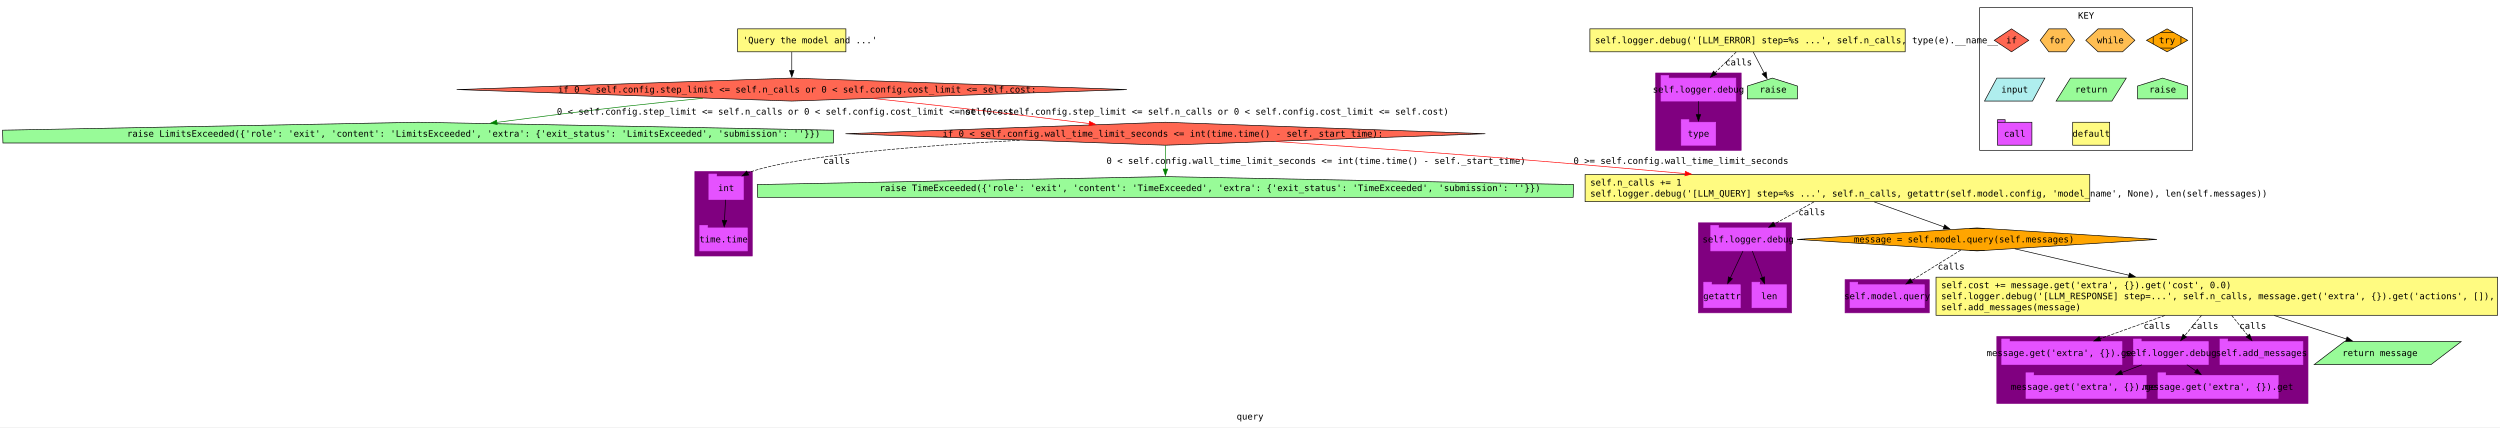
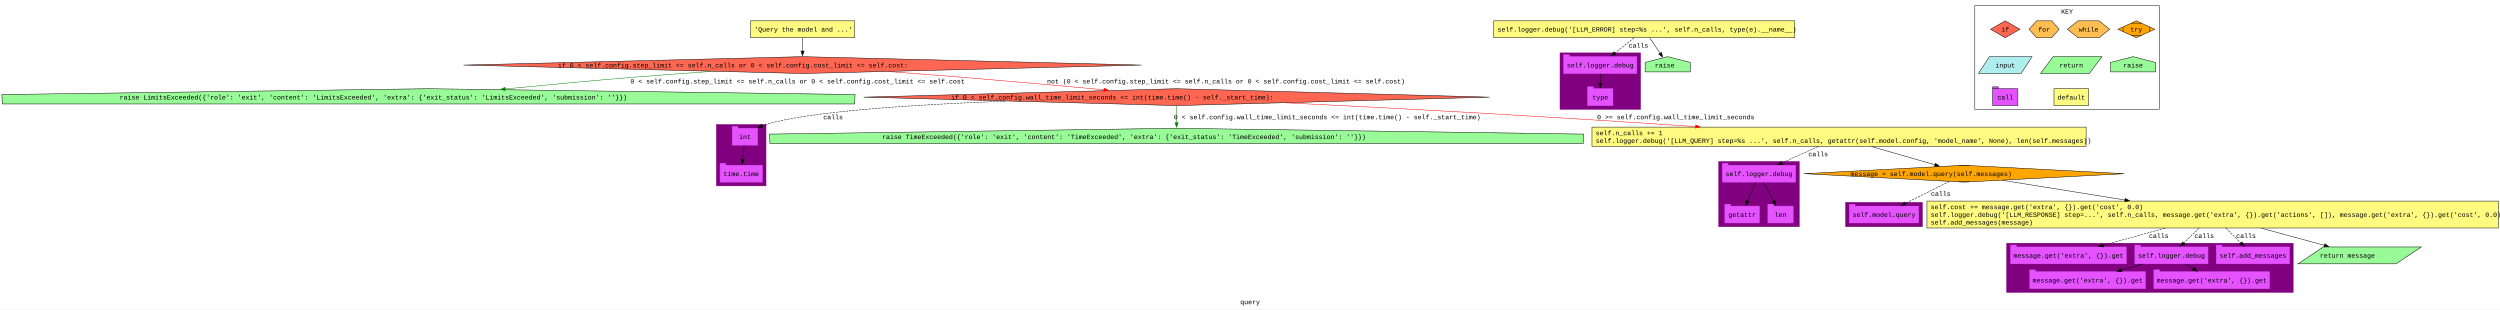
- <svg xmlns="http://www.w3.org/2000/svg" width="3921pt" height="670pt" viewBox="0.00 0.00 3921.00 670.00">
-   <g id="graph0" class="graph" transform="scale(1 1) rotate(0) translate(4 666)">
-     <polygon fill="white" stroke="none" points="-4,4 -4,-666 3917.2,-666 3917.2,4 -4,4" />
-     <text xml:space="preserve" text-anchor="middle" x="1956.6" y="-7.95" font-family="DejaVu Sans Mono" font-size="14.00">query</text>
+ <svg xmlns="http://www.w3.org/2000/svg" width="5340pt" height="661pt" viewBox="0.00 0.00 5340.00 661.00">
+   <g id="graph0" class="graph" transform="scale(1 1) rotate(0) translate(4 657)">
+     <polygon fill="white" stroke="none" points="-4,4 -4,-657 5336.45,-657 5336.45,4 -4,4" />
+     <text xml:space="preserve" text-anchor="middle" x="2666.22" y="-7.2" font-family="Courier New" font-size="14.00">query</text>
    <g id="clust1" class="cluster">
-       <polygon fill="purple" stroke="purple" points="1085.83,-264.5 1085.83,-397 1175.83,-397 1175.83,-264.5 1085.83,-264.5" />
+       <polygon fill="purple" stroke="purple" points="1526.2,-260 1526.2,-391 1632.2,-391 1632.2,-260 1526.2,-260" />
    </g>
    <g id="clust2" class="cluster">
-       <polygon fill="purple" stroke="purple" points="2659.83,-175.38 2659.83,-316.5 2805.83,-316.5 2805.83,-175.38 2659.83,-175.38" />
+       <polygon fill="purple" stroke="purple" points="3667.2,-172.75 3667.2,-312 3839.2,-312 3839.2,-172.75 3667.2,-172.75" />
    </g>
    <g id="clust3" class="cluster">
-       <polygon fill="purple" stroke="purple" points="2592.83,-430.25 2592.83,-551.5 2726.83,-551.5 2726.83,-430.25 2592.83,-430.25" />
+       <polygon fill="purple" stroke="purple" points="3328.2,-423.5 3328.2,-544 3500.2,-544 3500.2,-423.5 3328.2,-423.5" />
    </g>
    <g id="clust4" class="cluster">
-       <polygon fill="purple" stroke="purple" points="2889.83,-175.38 2889.83,-227.38 3021.83,-227.38 3021.83,-175.38 2889.83,-175.38" />
+       <polygon fill="purple" stroke="purple" points="3938.2,-172.75 3938.2,-224.75 4102.2,-224.75 4102.2,-172.75 3938.2,-172.75" />
    </g>
    <g id="clust5" class="cluster">
-       <polygon fill="purple" stroke="purple" points="3127.83,-33.25 3127.83,-138.25 3615.83,-138.25 3615.83,-33.25 3127.83,-33.25" />
+       <polygon fill="purple" stroke="purple" points="4282.2,-32.5 4282.2,-137.5 4894.2,-137.5 4894.2,-32.5 4282.2,-32.5" />
    </g>
    <g id="clust6" class="cluster">
-       <polygon fill="none" stroke="black" points="3100.83,-430.25 3100.83,-654 3434.83,-654 3434.83,-430.25 3100.83,-430.25" />
-       <text xml:space="preserve" text-anchor="middle" x="3267.83" y="-636.7" font-family="DejaVu Sans Mono" font-size="14.00">KEY</text>
+       <polygon fill="none" stroke="black" points="4214.2,-423.5 4214.2,-645 4608.2,-645 4608.2,-423.5 4214.2,-423.5" />
+       <text xml:space="preserve" text-anchor="middle" x="4411.2" y="-627.7" font-family="Courier New" font-size="14.00">KEY</text>
    </g>
    <g id="node1" class="node">
-       <polygon fill="#fffb81" stroke="black" points="1322.7,-620.75 1152.95,-620.75 1152.95,-584.75 1322.7,-584.75 1322.7,-620.75" />
-       <text xml:space="preserve" text-anchor="start" x="1160.95" y="-598.08" font-family="DejaVu Sans Mono" font-size="14.00">'Query the model and ...'</text>
+       <polygon fill="#fffb81" stroke="black" points="1821.32,-612.5 1599.07,-612.5 1599.07,-576.5 1821.32,-576.5 1821.32,-612.5" />
+       <text xml:space="preserve" text-anchor="start" x="1607.07" y="-589.45" font-family="Courier New" font-size="14.00">'Query the model and ...'</text>
    </g>
    <g id="node2" class="node">
-       <polygon fill="#ff6752" stroke="black" points="1237.83,-543.5 712.29,-525.5 1237.83,-507.5 1763.36,-525.5 1237.83,-543.5" />
-       <text xml:space="preserve" text-anchor="start" x="871.24" y="-520.83" font-family="DejaVu Sans Mono" font-size="14.00">if 0 &lt; self.config.step_limit &lt;= self.n_calls or 0 &lt; self.config.cost_limit &lt;= self.cost:</text>
+       <polygon fill="#ff6752" stroke="black" points="1710.2,-536 986.15,-518 1710.2,-500 2434.24,-518 1710.2,-536" />
+       <text xml:space="preserve" text-anchor="start" x="1187.69" y="-512.95" font-family="Courier New" font-size="14.00">if 0 &lt; self.config.step_limit &lt;= self.n_calls or 0 &lt; self.config.cost_limit &lt;= self.cost:</text>
    </g>
    <g id="edge22" class="edge">
-       <path fill="none" stroke="black" d="M1237.83,-584.3C1237.83,-575.65 1237.83,-565 1237.83,-555.19" />
-       <polygon fill="black" stroke="black" points="1241.33,-555.37 1237.83,-545.37 1234.33,-555.37 1241.33,-555.37" />
+       <path fill="none" stroke="black" d="M1710.2,-576.22C1710.2,-567.82 1710.2,-557.49 1710.2,-547.93" />
+       <polygon fill="black" stroke="black" points="1713.7,-547.96 1710.2,-537.96 1706.7,-547.96 1713.7,-547.96" />
    </g>
    <g id="node3" class="node">
-       <polygon fill="#98fb98" stroke="black" points="1303.65,-461.81 651.83,-474.25 0,-461.81 0.61,-441.69 1303.04,-441.69 1303.65,-461.81" />
-       <text xml:space="preserve" text-anchor="start" x="195.22" y="-451.57" font-family="DejaVu Sans Mono" font-size="14.00">raise LimitsExceeded({'role': 'exit', 'content': 'LimitsExceeded', 'extra': {'exit_status': 'LimitsExceeded', 'submission': ''}})</text>
+       <polygon fill="#98fb98" stroke="black" points="1822.4,-455.06 911.2,-467.5 0,-455.06 0.85,-434.94 1821.54,-434.94 1822.4,-455.06" />
+       <text xml:space="preserve" text-anchor="start" x="251.57" y="-444.45" font-family="Courier New" font-size="14.00">raise LimitsExceeded({'role': 'exit', 'content': 'LimitsExceeded', 'extra': {'exit_status': 'LimitsExceeded', 'submission': ''}})</text>
    </g>
    <g id="edge1" class="edge">
-       <path fill="none" stroke="green" d="M1098.22,-511.82C1059.67,-508.1 1017.86,-503.85 979.33,-499.5 911.75,-491.88 836.49,-482.25 775.17,-474.11" />
-       <polygon fill="green" stroke="green" points="775.76,-470.65 765.38,-472.8 774.83,-477.59 775.76,-470.65" />
-       <text xml:space="preserve" text-anchor="middle" x="1227.58" y="-486.2" font-family="DejaVu Sans Mono" font-size="14.00">0 &lt; self.config.step_limit &lt;= self.n_calls or 0 &lt; self.config.cost_limit &lt;= self.cost</text>
+       <path fill="none" stroke="green" d="M1514.68,-504.38C1460.94,-500.66 1402.68,-496.41 1348.95,-492 1258.2,-484.56 1157,-475.04 1074.78,-467" />
+       <polygon fill="green" stroke="green" points="1075.36,-463.54 1065.07,-466.05 1074.68,-470.51 1075.36,-463.54" />
+       <text xml:space="preserve" text-anchor="middle" x="1699.57" y="-478.7" font-family="Courier New" font-size="14.00">0 &lt; self.config.step_limit &lt;= self.n_calls or 0 &lt; self.config.cost_limit &lt;= self.cost</text>
    </g>
    <g id="node4" class="node">
-       <polygon fill="#ff6752" stroke="black" points="1823.83,-474.25 1322.1,-456.25 1823.83,-438.25 2325.55,-456.25 1823.83,-474.25" />
-       <text xml:space="preserve" text-anchor="start" x="1474.21" y="-451.57" font-family="DejaVu Sans Mono" font-size="14.00">if 0 &lt; self.config.wall_time_limit_seconds &lt;= int(time.time() - self._start_time):</text>
+       <polygon fill="#ff6752" stroke="black" points="2509.2,-467.5 1840.88,-449.5 2509.2,-431.5 3177.51,-449.5 2509.2,-467.5" />
+       <text xml:space="preserve" text-anchor="start" x="2027.53" y="-444.45" font-family="Courier New" font-size="14.00">if 0 &lt; self.config.wall_time_limit_seconds &lt;= int(time.time() - self._start_time):</text>
    </g>
    <g id="edge21" class="edge">
-       <path fill="none" stroke="red" d="M1366.02,-511.42C1401.59,-507.68 1440.22,-503.53 1475.83,-499.5 1552.01,-490.87 1637.5,-480.51 1704.67,-472.2" />
-       <polygon fill="red" stroke="red" points="1704.72,-475.72 1714.22,-471.02 1703.86,-468.77 1704.72,-475.72" />
-       <text xml:space="preserve" text-anchor="middle" x="1884.77" y="-486.2" font-family="DejaVu Sans Mono" font-size="14.00">not (0 &lt; self.config.step_limit &lt;= self.n_calls or 0 &lt; self.config.cost_limit &lt;= self.cost)</text>
+       <path fill="none" stroke="red" d="M1893.75,-504.07C1944.45,-500.34 1999.47,-496.16 2050.2,-492 2151.53,-483.69 2265.35,-473.41 2354.29,-465.16" />
+       <polygon fill="red" stroke="red" points="2354.43,-468.66 2364.06,-464.25 2353.78,-461.69 2354.43,-468.66" />
+       <text xml:space="preserve" text-anchor="middle" x="2614.75" y="-478.7" font-family="Courier New" font-size="14.00">not (0 &lt; self.config.step_limit &lt;= self.n_calls or 0 &lt; self.config.cost_limit &lt;= self.cost)</text>
    </g>
    <g id="node5" class="node">
-       <polygon fill="#e552ff" stroke="#e552ff" points="1161.83,-389 1119.83,-389 1119.83,-393 1107.83,-393 1107.83,-353 1161.83,-353 1161.83,-389" />
-       <polyline fill="none" stroke="#e552ff" points="1107.83,-389 1119.83,-389" />
-       <text xml:space="preserve" text-anchor="middle" x="1134.83" y="-366.32" font-family="DejaVu Sans Mono" font-size="14.00">int</text>
+       <polygon fill="#e552ff" stroke="#e552ff" points="1614.2,-383 1572.2,-383 1572.2,-387 1560.2,-387 1560.2,-347 1614.2,-347 1614.2,-383" />
+       <polyline fill="none" stroke="#e552ff" points="1560.2,-383 1572.2,-383" />
+       <text xml:space="preserve" text-anchor="middle" x="1587.2" y="-359.95" font-family="Courier New" font-size="14.00">int</text>
    </g>
    <g id="edge2" class="edge">
-       <path fill="none" stroke="black" stroke-dasharray="5,2" d="M1595.18,-445.97C1440.3,-437.54 1250.56,-422.44 1174.83,-397 1172.73,-396.3 1170.63,-395.46 1168.55,-394.53" />
-       <polygon fill="black" stroke="black" points="1170.28,-391.49 1159.79,-389.97 1167.04,-397.69 1170.28,-391.49" />
-       <text xml:space="preserve" text-anchor="middle" x="1308.16" y="-408.95" font-family="DejaVu Sans Mono" font-size="14.00">calls</text>
+       <path fill="none" stroke="black" stroke-dasharray="5,2" d="M2142.73,-440.88C1946.07,-433.54 1725.22,-419.16 1631.2,-391 1628.64,-390.23 1626.07,-389.3 1623.53,-388.24" />
+       <polygon fill="black" stroke="black" points="1625.22,-385.17 1614.69,-384.02 1622.2,-391.49 1625.22,-385.17" />
+       <text xml:space="preserve" text-anchor="middle" x="1775.5" y="-402.2" font-family="Courier New" font-size="14.00">calls</text>
    </g>
    <g id="node7" class="node">
-       <polygon fill="#98fb98" stroke="black" points="2463.94,-376.56 1823.83,-389 1183.71,-376.56 1184.3,-356.44 2463.35,-356.44 2463.94,-376.56" />
-       <text xml:space="preserve" text-anchor="start" x="1375.56" y="-366.32" font-family="DejaVu Sans Mono" font-size="14.00">raise TimeExceeded({'role': 'exit', 'content': 'TimeExceeded', 'extra': {'exit_status': 'TimeExceeded', 'submission': ''}})</text>
+       <polygon fill="#98fb98" stroke="black" points="3378.64,-370.56 2509.2,-383 1639.75,-370.56 1640.57,-350.44 3377.83,-350.44 3378.64,-370.56" />
+       <text xml:space="preserve" text-anchor="start" x="1880.16" y="-359.95" font-family="Courier New" font-size="14.00">raise TimeExceeded({'role': 'exit', 'content': 'TimeExceeded', 'extra': {'exit_status': 'TimeExceeded', 'submission': ''}})</text>
    </g>
    <g id="edge4" class="edge">
-       <path fill="none" stroke="green" d="M1823.83,-438C1823.83,-427.17 1823.83,-412.95 1823.83,-400.48" />
-       <polygon fill="green" stroke="green" points="1827.33,-400.74 1823.83,-390.74 1820.33,-400.74 1827.33,-400.74" />
-       <text xml:space="preserve" text-anchor="middle" x="2060.08" y="-408.95" font-family="DejaVu Sans Mono" font-size="14.00">0 &lt; self.config.wall_time_limit_seconds &lt;= int(time.time() - self._start_time)</text>
+       <path fill="none" stroke="green" d="M2509.2,-431C2509.2,-420.5 2509.2,-406.89 2509.2,-394.83" />
+       <polygon fill="green" stroke="green" points="2512.7,-394.98 2509.2,-384.98 2505.7,-394.98 2512.7,-394.98" />
+       <text xml:space="preserve" text-anchor="middle" x="2830.95" y="-402.2" font-family="Courier New" font-size="14.00">0 &lt; self.config.wall_time_limit_seconds &lt;= int(time.time() - self._start_time)</text>
    </g>
    <g id="node8" class="node">
-       <polygon fill="#fffb81" stroke="black" points="3273.58,-392.25 2482.08,-392.25 2482.08,-349.75 3273.58,-349.75 3273.58,-392.25" />
-       <text xml:space="preserve" text-anchor="start" x="2490.08" y="-374.95" font-family="DejaVu Sans Mono" font-size="14.00">self.n_calls += 1</text>
-       <text xml:space="preserve" text-anchor="start" x="2490.08" y="-357.7" font-family="DejaVu Sans Mono" font-size="14.00">self.logger.debug('[LLM_QUERY] step=%s ...', self.n_calls, getattr(self.model.config, 'model_name', None), len(self.messages))</text>
+       <polygon fill="#fffb81" stroke="black" points="4451.95,-385.5 3396.45,-385.5 3396.45,-344.5 4451.95,-344.5 4451.95,-385.5" />
+       <text xml:space="preserve" text-anchor="start" x="3404.45" y="-368.2" font-family="Courier New" font-size="14.00">self.n_calls += 1</text>
+       <text xml:space="preserve" text-anchor="start" x="3404.45" y="-351.7" font-family="Courier New" font-size="14.00">self.logger.debug('[LLM_QUERY] step=%s ...', self.n_calls, getattr(self.model.config, 'model_name', None), len(self.messages))</text>
    </g>
    <g id="edge20" class="edge">
-       <path fill="none" stroke="red" d="M1997.49,-443.98C2087.95,-437.92 2200.38,-430.1 2300.83,-422.25 2412.06,-413.56 2535.26,-402.96 2639.16,-393.74" />
-       <polygon fill="red" stroke="red" points="2639.28,-397.25 2648.94,-392.88 2638.66,-390.27 2639.28,-397.25" />
-       <text xml:space="preserve" text-anchor="middle" x="2632.42" y="-408.95" font-family="DejaVu Sans Mono" font-size="14.00">0 &gt;= self.config.wall_time_limit_seconds</text>
+       <path fill="none" stroke="red" d="M2743.57,-437.33C2866.71,-431.27 3020.14,-423.41 3157.2,-415.5 3308.95,-406.74 3477.52,-395.97 3617.89,-386.72" />
+       <polygon fill="red" stroke="red" points="3617.98,-390.23 3627.72,-386.07 3617.52,-383.24 3617.98,-390.23" />
+       <text xml:space="preserve" text-anchor="middle" x="3575.35" y="-402.2" font-family="Courier New" font-size="14.00">0 &gt;= self.config.wall_time_limit_seconds</text>
    </g>
    <g id="node6" class="node">
-       <polygon fill="#e552ff" stroke="#e552ff" points="1168.08,-308.5 1105.58,-308.5 1105.58,-312.5 1093.58,-312.5 1093.58,-272.5 1168.08,-272.5 1168.08,-308.5" />
-       <polyline fill="none" stroke="#e552ff" points="1093.58,-308.5 1105.58,-308.5" />
-       <text xml:space="preserve" text-anchor="middle" x="1130.83" y="-285.82" font-family="DejaVu Sans Mono" font-size="14.00">time.time</text>
+       <polygon fill="#e552ff" stroke="#e552ff" points="1624.32,-304 1546.07,-304 1546.07,-308 1534.07,-308 1534.07,-268 1624.32,-268 1624.32,-304" />
+       <polyline fill="none" stroke="#e552ff" points="1534.07,-304 1546.07,-304" />
+       <text xml:space="preserve" text-anchor="middle" x="1579.2" y="-280.95" font-family="Courier New" font-size="14.00">time.time</text>
    </g>
    <g id="edge3" class="edge">
-       <path fill="none" stroke="black" d="M1133.94,-352.58C1133.45,-343.02 1132.83,-330.94 1132.28,-320.05" />
-       <polygon fill="black" stroke="black" points="1135.79,-320.19 1131.79,-310.38 1128.8,-320.55 1135.79,-320.19" />
+       <path fill="none" stroke="black" d="M1585.38,-346.53C1584.43,-337.37 1583.24,-325.93 1582.16,-315.53" />
+       <polygon fill="black" stroke="black" points="1585.68,-315.49 1581.16,-305.91 1578.71,-316.22 1585.68,-315.49" />
    </g>
    <g id="node9" class="node">
-       <polygon fill="#e552ff" stroke="#e552ff" points="2796.45,-308.5 2691.2,-308.5 2691.2,-312.5 2679.2,-312.5 2679.2,-272.5 2796.45,-272.5 2796.45,-308.5" />
-       <polyline fill="none" stroke="#e552ff" points="2679.2,-308.5 2691.2,-308.5" />
-       <text xml:space="preserve" text-anchor="middle" x="2737.83" y="-285.82" font-family="DejaVu Sans Mono" font-size="14.00">self.logger.debug</text>
+       <polygon fill="#e552ff" stroke="#e552ff" points="3831.32,-304 3687.07,-304 3687.07,-308 3675.07,-308 3675.07,-268 3831.32,-268 3831.32,-304" />
+       <polyline fill="none" stroke="#e552ff" points="3675.07,-304 3687.07,-304" />
+       <text xml:space="preserve" text-anchor="middle" x="3753.2" y="-280.95" font-family="Courier New" font-size="14.00">self.logger.debug</text>
    </g>
    <g id="edge5" class="edge">
-       <path fill="none" stroke="black" stroke-dasharray="5,2" d="M2841.04,-349.38C2821.86,-338.62 2798.35,-325.44 2778.62,-314.37" />
-       <polygon fill="black" stroke="black" points="2780.44,-311.38 2770,-309.54 2777.01,-317.49 2780.44,-311.38" />
-       <text xml:space="preserve" text-anchor="middle" x="2837.61" y="-328.45" font-family="DejaVu Sans Mono" font-size="14.00">calls</text>
+       <path fill="none" stroke="black" stroke-dasharray="5,2" d="M3880.16,-344.17C3856.26,-333.41 3826.66,-320.08 3802.06,-309" />
+       <polygon fill="black" stroke="black" points="3803.78,-305.94 3793.23,-305.02 3800.91,-312.32 3803.78,-305.94" />
+       <text xml:space="preserve" text-anchor="middle" x="3879.67" y="-323.2" font-family="Courier New" font-size="14.00">calls</text>
    </g>
    <g id="node12" class="node">
-       <polygon fill="orange" stroke="black" points="3096.83,-308.5 2814.59,-290.5 3096.83,-272.5 3379.06,-290.5 3096.83,-308.5" />
-       <polyline fill="none" stroke="black" points="2826.56,-291.26 2826.56,-289.74" />
-       <polyline fill="none" stroke="black" points="3084.85,-273.26 3108.8,-273.26" />
-       <polyline fill="none" stroke="black" points="3367.09,-289.74 3367.09,-291.26" />
-       <polyline fill="none" stroke="black" points="3108.8,-307.74 3084.85,-307.74" />
-       <text xml:space="preserve" text-anchor="start" x="2903.65" y="-285.82" font-family="DejaVu Sans Mono" font-size="14.00">message = self.model.query(self.messages)</text>
+       <polygon fill="orange" stroke="black" points="4191.2,-304 3849.32,-286 4191.2,-268 4533.08,-286 4191.2,-304" />
+       <polyline fill="none" stroke="black" points="3861.3,-286.63 3861.3,-285.37" />
+       <polyline fill="none" stroke="black" points="4179.21,-268.63 4203.18,-268.63" />
+       <polyline fill="none" stroke="black" points="4521.09,-285.37 4521.09,-286.63" />
+       <polyline fill="none" stroke="black" points="4203.18,-303.37 4179.21,-303.37" />
+       <text xml:space="preserve" text-anchor="start" x="3948.7" y="-280.95" font-family="Courier New" font-size="14.00">message = self.model.query(self.messages)</text>
    </g>
    <g id="edge19" class="edge">
-       <path fill="none" stroke="black" d="M2935.65,-349.27C2969.58,-337.11 3012.1,-321.87 3044.94,-310.1" />
-       <polygon fill="black" stroke="black" points="3046.03,-313.43 3054.26,-306.76 3043.66,-306.84 3046.03,-313.43" />
+       <path fill="none" stroke="black" d="M3993.3,-344.07C4035.34,-331.95 4088.58,-316.59 4129.24,-304.87" />
+       <polygon fill="black" stroke="black" points="4130,-308.29 4138.64,-302.16 4128.06,-301.57 4130,-308.29" />
    </g>
    <g id="node10" class="node">
-       <polygon fill="#e552ff" stroke="#e552ff" points="2725.45,-219.38 2680.2,-219.38 2680.2,-223.38 2668.2,-223.38 2668.2,-183.38 2725.45,-183.38 2725.45,-219.38" />
-       <polyline fill="none" stroke="#e552ff" points="2668.2,-219.38 2680.2,-219.38" />
-       <text xml:space="preserve" text-anchor="middle" x="2696.83" y="-196.7" font-family="DejaVu Sans Mono" font-size="14.00">getattr</text>
+       <polygon fill="#e552ff" stroke="#e552ff" points="3754.07,-216.75 3692.32,-216.75 3692.32,-220.75 3680.32,-220.75 3680.32,-180.75 3754.07,-180.75 3754.07,-216.75" />
+       <polyline fill="none" stroke="#e552ff" points="3680.32,-216.75 3692.32,-216.75" />
+       <text xml:space="preserve" text-anchor="middle" x="3717.2" y="-193.7" font-family="Courier New" font-size="14.00">getattr</text>
    </g>
    <g id="edge6" class="edge">
-       <path fill="none" stroke="black" d="M2729.72,-272.29C2724.03,-260.19 2716.3,-243.76 2709.76,-229.87" />
-       <polygon fill="black" stroke="black" points="2713.12,-228.78 2705.69,-221.22 2706.78,-231.76 2713.12,-228.78" />
+       <path fill="none" stroke="black" d="M3745.91,-267.75C3741.03,-256.19 3734.5,-240.73 3728.9,-227.46" />
+       <polygon fill="black" stroke="black" points="3732.18,-226.22 3725.06,-218.37 3725.73,-228.94 3732.18,-226.22" />
    </g>
    <g id="node11" class="node">
-       <polygon fill="#e552ff" stroke="#e552ff" points="2797.83,-219.38 2755.83,-219.38 2755.83,-223.38 2743.83,-223.38 2743.83,-183.38 2797.83,-183.38 2797.83,-219.38" />
-       <polyline fill="none" stroke="#e552ff" points="2743.83,-219.38 2755.83,-219.38" />
-       <text xml:space="preserve" text-anchor="middle" x="2770.83" y="-196.7" font-family="DejaVu Sans Mono" font-size="14.00">len</text>
+       <polygon fill="#e552ff" stroke="#e552ff" points="3826.2,-216.75 3784.2,-216.75 3784.2,-220.75 3772.2,-220.75 3772.2,-180.75 3826.2,-180.75 3826.2,-216.75" />
+       <polyline fill="none" stroke="#e552ff" points="3772.2,-216.75 3784.2,-216.75" />
+       <text xml:space="preserve" text-anchor="middle" x="3799.2" y="-193.7" font-family="Courier New" font-size="14.00">len</text>
    </g>
    <g id="edge7" class="edge">
-       <path fill="none" stroke="black" d="M2744.34,-272.29C2748.88,-260.31 2755.03,-244.08 2760.26,-230.28" />
-       <polygon fill="black" stroke="black" points="2763.4,-231.86 2763.67,-221.27 2756.85,-229.38 2763.4,-231.86" />
+       <path fill="none" stroke="black" d="M3762.51,-267.75C3768.8,-256.08 3777.25,-240.42 3784.46,-227.07" />
+       <polygon fill="black" stroke="black" points="3787.52,-228.77 3789.18,-218.31 3781.35,-225.45 3787.52,-228.77" />
    </g>
    <g id="node17" class="node">
-       <polygon fill="#e552ff" stroke="#e552ff" points="3014.08,-219.38 2909.58,-219.38 2909.58,-223.38 2897.58,-223.38 2897.58,-183.38 3014.08,-183.38 3014.08,-219.38" />
-       <polyline fill="none" stroke="#e552ff" points="2897.58,-219.38 2909.58,-219.38" />
-       <text xml:space="preserve" text-anchor="middle" x="2955.83" y="-196.7" font-family="DejaVu Sans Mono" font-size="14.00">self.model.query</text>
+       <polygon fill="#e552ff" stroke="#e552ff" points="4094.2,-216.75 3958.2,-216.75 3958.2,-220.75 3946.2,-220.75 3946.2,-180.75 4094.2,-180.75 4094.2,-216.75" />
+       <polyline fill="none" stroke="#e552ff" points="3946.2,-216.75 3958.2,-216.75" />
+       <text xml:space="preserve" text-anchor="middle" x="4020.2" y="-193.7" font-family="Courier New" font-size="14.00">self.model.query</text>
    </g>
    <g id="edge11" class="edge">
-       <path fill="none" stroke="black" stroke-dasharray="5,2" d="M3071.29,-273.72C3049.67,-260.36 3018.36,-241.02 2993.8,-225.84" />
-       <polygon fill="black" stroke="black" points="2995.71,-222.9 2985.36,-220.63 2992.03,-228.86 2995.71,-222.9" />
-       <text xml:space="preserve" text-anchor="middle" x="3056.23" y="-243.2" font-family="DejaVu Sans Mono" font-size="14.00">calls</text>
+       <path fill="none" stroke="black" stroke-dasharray="5,2" d="M4159.83,-269.36C4133.35,-256.16 4095.11,-237.1 4065.34,-222.25" />
+       <polygon fill="black" stroke="black" points="4067.06,-219.2 4056.55,-217.87 4063.93,-225.47 4067.06,-219.2" />
+       <text xml:space="preserve" text-anchor="middle" x="4141.64" y="-238.7" font-family="Courier New" font-size="14.00">calls</text>
    </g>
    <g id="node18" class="node">
-       <polygon fill="#fffb81" stroke="black" points="3913.2,-231.25 3032.45,-231.25 3032.45,-171.5 3913.2,-171.5 3913.2,-231.25" />
-       <text xml:space="preserve" text-anchor="start" x="3040.45" y="-213.95" font-family="DejaVu Sans Mono" font-size="14.00">self.cost += message.get('extra', {}).get('cost', 0.0)</text>
-       <text xml:space="preserve" text-anchor="start" x="3040.45" y="-196.7" font-family="DejaVu Sans Mono" font-size="14.00">self.logger.debug('[LLM_RESPONSE] step=...', self.n_calls, message.get('extra', {}).get('actions', []), message.get('extra', {}).get('cost', 0.0))</text>
-       <text xml:space="preserve" text-anchor="start" x="3040.45" y="-179.45" font-family="DejaVu Sans Mono" font-size="14.00">self.add_messages(message)</text>
+       <polygon fill="#fffb81" stroke="black" points="5332.45,-227.5 4111.95,-227.5 4111.95,-170 5332.45,-170 5332.45,-227.5" />
+       <text xml:space="preserve" text-anchor="start" x="4119.95" y="-210.2" font-family="Courier New" font-size="14.00">self.cost += message.get('extra', {}).get('cost', 0.0)</text>
+       <text xml:space="preserve" text-anchor="start" x="4119.95" y="-193.7" font-family="Courier New" font-size="14.00">self.logger.debug('[LLM_RESPONSE] step=...', self.n_calls, message.get('extra', {}).get('actions', []), message.get('extra', {}).get('cost', 0.0))</text>
+       <text xml:space="preserve" text-anchor="start" x="4119.95" y="-177.2" font-family="Courier New" font-size="14.00">self.add_messages(message)</text>
    </g>
    <g id="edge18" class="edge">
-       <path fill="none" stroke="black" d="M3155.99,-275.79C3203.98,-264.67 3273.56,-248.55 3335.3,-234.24" />
-       <polygon fill="black" stroke="black" points="3335.9,-237.7 3344.85,-232.03 3334.32,-230.88 3335.9,-237.7" />
+       <path fill="none" stroke="black" d="M4273,-271.87C4342.68,-260.68 4445.47,-244.18 4535.14,-229.78" />
+       <polygon fill="black" stroke="black" points="4535.47,-233.27 4544.79,-228.23 4534.36,-226.36 4535.47,-233.27" />
    </g>
    <g id="node13" class="node">
-       <polygon fill="#fffb81" stroke="black" points="2984.08,-620.75 2489.58,-620.75 2489.58,-584.75 2984.08,-584.75 2984.08,-620.75" />
-       <text xml:space="preserve" text-anchor="start" x="2497.58" y="-598.08" font-family="DejaVu Sans Mono" font-size="14.00">self.logger.debug('[LLM_ERROR] step=%s ...', self.n_calls, type(e).__name__)</text>
+       <polygon fill="#fffb81" stroke="black" points="3829.7,-612.5 3186.7,-612.5 3186.7,-576.5 3829.7,-576.5 3829.7,-612.5" />
+       <text xml:space="preserve" text-anchor="start" x="3194.7" y="-589.45" font-family="Courier New" font-size="14.00">self.logger.debug('[LLM_ERROR] step=%s ...', self.n_calls, type(e).__name__)</text>
    </g>
    <g id="node14" class="node">
-       <polygon fill="#e552ff" stroke="#e552ff" points="2718.45,-543.5 2613.2,-543.5 2613.2,-547.5 2601.2,-547.5 2601.2,-507.5 2718.45,-507.5 2718.45,-543.5" />
-       <polyline fill="none" stroke="#e552ff" points="2601.2,-543.5 2613.2,-543.5" />
-       <text xml:space="preserve" text-anchor="middle" x="2659.83" y="-520.83" font-family="DejaVu Sans Mono" font-size="14.00">self.logger.debug</text>
+       <polygon fill="#e552ff" stroke="#e552ff" points="3492.32,-536 3348.07,-536 3348.07,-540 3336.07,-540 3336.07,-500 3492.32,-500 3492.32,-536" />
+       <polyline fill="none" stroke="#e552ff" points="3336.07,-536 3348.07,-536" />
+       <text xml:space="preserve" text-anchor="middle" x="3414.2" y="-512.95" font-family="Courier New" font-size="14.00">self.logger.debug</text>
    </g>
    <g id="edge8" class="edge">
-       <path fill="none" stroke="black" stroke-dasharray="5,2" d="M2718.97,-584.3C2709.05,-574.61 2696.55,-562.39 2685.59,-551.68" />
-       <polygon fill="black" stroke="black" points="2688.27,-549.4 2678.67,-544.92 2683.38,-554.41 2688.27,-549.4" />
-       <text xml:space="preserve" text-anchor="middle" x="2722.85" y="-563.45" font-family="DejaVu Sans Mono" font-size="14.00">calls</text>
+       <path fill="none" stroke="black" stroke-dasharray="5,2" d="M3486.4,-576.22C3474.15,-566.51 3458.65,-554.23 3445.16,-543.54" />
+       <polygon fill="black" stroke="black" points="3447.4,-540.85 3437.39,-537.38 3443.06,-546.34 3447.4,-540.85" />
+       <text xml:space="preserve" text-anchor="middle" x="3495.73" y="-555.2" font-family="Courier New" font-size="14.00">calls</text>
    </g>
    <g id="node16" class="node">
-       <polygon fill="#98fb98" stroke="black" points="2815.06,-531.06 2775.83,-543.5 2736.59,-531.06 2736.63,-510.94 2815.02,-510.94 2815.06,-531.06" />
-       <text xml:space="preserve" text-anchor="start" x="2755.86" y="-520.83" font-family="DejaVu Sans Mono" font-size="14.00">raise</text>
+       <polygon fill="#98fb98" stroke="black" points="3606.49,-523.56 3558.2,-536 3509.91,-523.56 3509.95,-503.44 3606.44,-503.44 3606.49,-523.56" />
+       <text xml:space="preserve" text-anchor="start" x="3530.82" y="-512.95" font-family="Courier New" font-size="14.00">raise</text>
    </g>
    <g id="edge10" class="edge">
-       <path fill="none" stroke="black" d="M2745.87,-584.3C2750.93,-574.53 2757.33,-562.18 2762.91,-551.41" />
-       <polygon fill="black" stroke="black" points="2765.95,-553.15 2767.45,-542.67 2759.74,-549.93 2765.95,-553.15" />
+       <path fill="none" stroke="black" d="M3519.79,-576.22C3526.42,-566.35 3534.83,-553.82 3542.09,-543" />
+       <polygon fill="black" stroke="black" points="3544.84,-545.18 3547.51,-534.93 3539.03,-541.28 3544.84,-545.18" />
    </g>
    <g id="node15" class="node">
-       <polygon fill="#e552ff" stroke="#e552ff" points="2686.83,-474.25 2644.83,-474.25 2644.83,-478.25 2632.83,-478.25 2632.83,-438.25 2686.83,-438.25 2686.83,-474.25" />
-       <polyline fill="none" stroke="#e552ff" points="2632.83,-474.25 2644.83,-474.25" />
-       <text xml:space="preserve" text-anchor="middle" x="2659.83" y="-451.57" font-family="DejaVu Sans Mono" font-size="14.00">type</text>
+       <polygon fill="#e552ff" stroke="#e552ff" points="3441.2,-467.5 3399.2,-467.5 3399.2,-471.5 3387.2,-471.5 3387.2,-431.5 3441.2,-431.5 3441.2,-467.5" />
+       <polyline fill="none" stroke="#e552ff" points="3387.2,-467.5 3399.2,-467.5" />
+       <text xml:space="preserve" text-anchor="middle" x="3414.2" y="-444.45" font-family="Courier New" font-size="14.00">type</text>
    </g>
    <g id="edge9" class="edge">
-       <path fill="none" stroke="black" d="M2659.83,-507.18C2659.83,-500.8 2659.83,-493.38 2659.83,-486.25" />
-       <polygon fill="black" stroke="black" points="2663.33,-486.26 2659.83,-476.26 2656.33,-486.26 2663.33,-486.26" />
+       <path fill="none" stroke="black" d="M3414.2,-499.53C3414.2,-493.22 3414.2,-485.92 3414.2,-478.91" />
+       <polygon fill="black" stroke="black" points="3417.7,-479.14 3414.2,-469.14 3410.7,-479.14 3417.7,-479.14" />
    </g>
    <g id="node19" class="node">
-       <polygon fill="#e552ff" stroke="#e552ff" points="3324.08,-130.25 3147.58,-130.25 3147.58,-134.25 3135.58,-134.25 3135.58,-94.25 3324.08,-94.25 3324.08,-130.25" />
-       <polyline fill="none" stroke="#e552ff" points="3135.58,-130.25 3147.58,-130.25" />
-       <text xml:space="preserve" text-anchor="middle" x="3229.83" y="-107.58" font-family="DejaVu Sans Mono" font-size="14.00">message.get('extra', {}).get</text>
+       <polygon fill="#e552ff" stroke="#e552ff" points="4537.7,-129.5 4302.7,-129.5 4302.7,-133.5 4290.7,-133.5 4290.7,-93.5 4537.7,-93.5 4537.7,-129.5" />
+       <polyline fill="none" stroke="#e552ff" points="4290.7,-129.5 4302.7,-129.5" />
+       <text xml:space="preserve" text-anchor="middle" x="4414.2" y="-106.45" font-family="Courier New" font-size="14.00">message.get('extra', {}).get</text>
    </g>
    <g id="edge12" class="edge">
-       <path fill="none" stroke="black" stroke-dasharray="5,2" d="M3391.23,-171.12C3357.81,-159.14 3319.85,-145.53 3289.15,-134.52" />
-       <polygon fill="black" stroke="black" points="3290.63,-131.33 3280.03,-131.25 3288.26,-137.92 3290.63,-131.33" />
-       <text xml:space="preserve" text-anchor="middle" x="3379" y="-150.2" font-family="DejaVu Sans Mono" font-size="14.00">calls</text>
+       <path fill="none" stroke="black" stroke-dasharray="5,2" d="M4620.49,-169.6C4577.25,-157.63 4527.76,-143.93 4488.1,-132.95" />
+       <polygon fill="black" stroke="black" points="4489.21,-129.63 4478.64,-130.34 4487.35,-136.38 4489.21,-129.63" />
+       <text xml:space="preserve" text-anchor="middle" x="4607.26" y="-148.7" font-family="Courier New" font-size="14.00">calls</text>
    </g>
    <g id="node20" class="node">
-       <polygon fill="#e552ff" stroke="#e552ff" points="3459.45,-130.25 3354.2,-130.25 3354.2,-134.25 3342.2,-134.25 3342.2,-94.25 3459.45,-94.25 3459.45,-130.25" />
-       <polyline fill="none" stroke="#e552ff" points="3342.2,-130.25 3354.2,-130.25" />
-       <text xml:space="preserve" text-anchor="middle" x="3400.83" y="-107.58" font-family="DejaVu Sans Mono" font-size="14.00">self.logger.debug</text>
+       <polygon fill="#e552ff" stroke="#e552ff" points="4712.32,-129.5 4568.07,-129.5 4568.07,-133.5 4556.07,-133.5 4556.07,-93.5 4712.32,-93.5 4712.32,-129.5" />
+       <polyline fill="none" stroke="#e552ff" points="4556.07,-129.5 4568.07,-129.5" />
+       <text xml:space="preserve" text-anchor="middle" x="4634.2" y="-106.45" font-family="Courier New" font-size="14.00">self.logger.debug</text>
    </g>
    <g id="edge13" class="edge">
-       <path fill="none" stroke="black" stroke-dasharray="5,2" d="M3448.85,-171.36C3440.33,-161.05 3430.8,-149.52 3422.48,-139.46" />
-       <polygon fill="black" stroke="black" points="3425.29,-137.36 3416.22,-131.88 3419.89,-141.82 3425.29,-137.36" />
-       <text xml:space="preserve" text-anchor="middle" x="3454.26" y="-150.2" font-family="DejaVu Sans Mono" font-size="14.00">calls</text>
+       <path fill="none" stroke="black" stroke-dasharray="5,2" d="M4693.38,-169.84C4682.62,-159.41 4670.49,-147.65 4660.01,-137.51" />
+       <polygon fill="black" stroke="black" points="4662.74,-135.27 4653.12,-130.83 4657.87,-140.3 4662.74,-135.27" />
+       <text xml:space="preserve" text-anchor="middle" x="4704.09" y="-148.7" font-family="Courier New" font-size="14.00">calls</text>
    </g>
    <g id="node21" class="node">
-       <polygon fill="#e552ff" stroke="#e552ff" points="3607.83,-130.25 3489.83,-130.25 3489.83,-134.25 3477.83,-134.25 3477.83,-94.25 3607.83,-94.25 3607.83,-130.25" />
-       <polyline fill="none" stroke="#e552ff" points="3477.83,-130.25 3489.83,-130.25" />
-       <text xml:space="preserve" text-anchor="middle" x="3542.83" y="-107.58" font-family="DejaVu Sans Mono" font-size="14.00">self.add_messages</text>
+       <polygon fill="#e552ff" stroke="#e552ff" points="4886.32,-129.5 4742.07,-129.5 4742.07,-133.5 4730.07,-133.5 4730.07,-93.5 4886.32,-93.5 4886.32,-129.5" />
+       <polyline fill="none" stroke="#e552ff" points="4730.07,-129.5 4742.07,-129.5" />
+       <text xml:space="preserve" text-anchor="middle" x="4808.2" y="-106.45" font-family="Courier New" font-size="14.00">self.add_messages</text>
    </g>
    <g id="edge14" class="edge">
-       <path fill="none" stroke="black" stroke-dasharray="5,2" d="M3496.13,-171.36C3504.42,-161.05 3513.69,-149.52 3521.77,-139.46" />
-       <polygon fill="black" stroke="black" points="3524.31,-141.88 3527.85,-131.89 3518.86,-137.49 3524.31,-141.88" />
-       <text xml:space="preserve" text-anchor="middle" x="3529.28" y="-150.2" font-family="DejaVu Sans Mono" font-size="14.00">calls</text>
+       <path fill="none" stroke="black" stroke-dasharray="5,2" d="M4750.36,-169.84C4760.77,-159.52 4772.5,-147.89 4782.66,-137.81" />
+       <polygon fill="black" stroke="black" points="4785.06,-140.37 4789.69,-130.84 4780.13,-135.4 4785.06,-140.37" />
+       <text xml:space="preserve" text-anchor="middle" x="4793.53" y="-148.7" font-family="Courier New" font-size="14.00">calls</text>
    </g>
    <g id="node24" class="node">
-       <polygon fill="#98fb98" stroke="black" points="3856.02,-130.25 3672.77,-130.25 3625.63,-94.25 3808.88,-94.25 3856.02,-130.25" />
-       <text xml:space="preserve" text-anchor="start" x="3669.63" y="-107.58" font-family="DejaVu Sans Mono" font-size="14.00">return message</text>
+       <polygon fill="#98fb98" stroke="black" points="5167.77,-129.5 4958.47,-129.5 4904.63,-93.5 5113.93,-93.5 5167.77,-129.5" />
+       <text xml:space="preserve" text-anchor="start" x="4951.21" y="-106.45" font-family="Courier New" font-size="14.00">return message</text>
    </g>
    <g id="edge17" class="edge">
-       <path fill="none" stroke="black" d="M3562.81,-171.12C3600,-159.03 3642.27,-145.29 3676.29,-134.23" />
-       <polygon fill="black" stroke="black" points="3677.16,-137.63 3685.58,-131.21 3674.99,-130.97 3677.16,-137.63" />
+       <path fill="none" stroke="black" d="M4825.88,-169.6C4870.06,-157.6 4920.64,-143.87 4961.12,-132.88" />
+       <polygon fill="black" stroke="black" points="4961.79,-136.33 4970.52,-130.33 4959.95,-129.57 4961.79,-136.33" />
    </g>
    <g id="node22" class="node">
-       <polygon fill="#e552ff" stroke="#e552ff" points="3362.08,-77.25 3185.58,-77.25 3185.58,-81.25 3173.58,-81.25 3173.58,-41.25 3362.08,-41.25 3362.08,-77.25" />
-       <polyline fill="none" stroke="#e552ff" points="3173.58,-77.25 3185.58,-77.25" />
-       <text xml:space="preserve" text-anchor="middle" x="3267.83" y="-54.58" font-family="DejaVu Sans Mono" font-size="14.00">message.get('extra', {}).get</text>
+       <polygon fill="#e552ff" stroke="#e552ff" points="4578.7,-76.5 4343.7,-76.5 4343.7,-80.5 4331.7,-80.5 4331.7,-40.5 4578.7,-40.5 4578.7,-76.5" />
+       <polyline fill="none" stroke="#e552ff" points="4331.7,-76.5 4343.7,-76.5" />
+       <text xml:space="preserve" text-anchor="middle" x="4455.2" y="-53.45" font-family="Courier New" font-size="14.00">message.get('extra', {}).get</text>
    </g>
    <g id="edge15" class="edge">
-       <path fill="none" stroke="black" d="M3355.43,-93.84C3345.15,-89.9 3334.13,-85.68 3323.49,-81.6" />
-       <polygon fill="black" stroke="black" points="3325.02,-78.43 3314.43,-78.12 3322.52,-84.97 3325.02,-78.43" />
+       <path fill="none" stroke="black" d="M4572.85,-93.02C4558.19,-88.84 4542.41,-84.35 4527.31,-80.05" />
+       <polygon fill="black" stroke="black" points="4528.5,-76.75 4517.92,-77.37 4526.58,-83.48 4528.5,-76.75" />
    </g>
    <g id="node23" class="node">
-       <polygon fill="#e552ff" stroke="#e552ff" points="3569.08,-77.25 3392.58,-77.25 3392.58,-81.25 3380.58,-81.25 3380.58,-41.25 3569.08,-41.25 3569.08,-77.25" />
-       <polyline fill="none" stroke="#e552ff" points="3380.58,-77.25 3392.58,-77.25" />
-       <text xml:space="preserve" text-anchor="middle" x="3474.83" y="-54.58" font-family="DejaVu Sans Mono" font-size="14.00">message.get('extra', {}).get</text>
+       <polygon fill="#e552ff" stroke="#e552ff" points="4843.7,-76.5 4608.7,-76.5 4608.7,-80.5 4596.7,-80.5 4596.7,-40.5 4843.7,-40.5 4843.7,-76.5" />
+       <polyline fill="none" stroke="#e552ff" points="4596.7,-76.5 4608.7,-76.5" />
+       <text xml:space="preserve" text-anchor="middle" x="4720.2" y="-53.45" font-family="Courier New" font-size="14.00">message.get('extra', {}).get</text>
    </g>
    <g id="edge16" class="edge">
-       <path fill="none" stroke="black" d="M3425.88,-93.98C3430.53,-90.78 3435.46,-87.38 3440.33,-84.02" />
-       <polygon fill="black" stroke="black" points="3442.05,-87.09 3448.3,-78.53 3438.08,-81.32 3442.05,-87.09" />
+       <path fill="none" stroke="black" d="M4663.31,-93.23C4668.99,-89.86 4675.04,-86.28 4680.98,-82.75" />
+       <polygon fill="black" stroke="black" points="4682.7,-85.81 4689.52,-77.69 4679.13,-79.78 4682.7,-85.81" />
    </g>
    <g id="node25" class="node">
-       <polygon fill="#afeeee" stroke="black" points="3203.14,-543.5 3127.87,-543.5 3108.51,-507.5 3183.78,-507.5 3203.14,-543.5" />
-       <text xml:space="preserve" text-anchor="middle" x="3155.83" y="-520.83" font-family="DejaVu Sans Mono" font-size="14.00">input</text>
+       <polygon fill="#afeeee" stroke="black" points="4336.48,-536 4245.36,-536 4221.92,-500 4313.04,-500 4336.48,-536" />
+       <text xml:space="preserve" text-anchor="middle" x="4279.2" y="-512.95" font-family="Courier New" font-size="14.00">input</text>
    </g>
    <g id="node30" class="node">
-       <polygon fill="#e552ff" stroke="black" points="3182.83,-474.25 3140.83,-474.25 3140.83,-478.25 3128.83,-478.25 3128.83,-438.25 3182.83,-438.25 3182.83,-474.25" />
-       <polyline fill="none" stroke="black" points="3128.83,-474.25 3140.83,-474.25" />
-       <text xml:space="preserve" text-anchor="middle" x="3155.83" y="-451.57" font-family="DejaVu Sans Mono" font-size="14.00">call</text>
+       <polygon fill="#e552ff" stroke="black" points="4306.2,-467.5 4264.2,-467.5 4264.2,-471.5 4252.2,-471.5 4252.2,-431.5 4306.2,-431.5 4306.2,-467.5" />
+       <polyline fill="none" stroke="black" points="4252.2,-467.5 4264.2,-467.5" />
+       <text xml:space="preserve" text-anchor="middle" x="4279.2" y="-444.45" font-family="Courier New" font-size="14.00">call</text>
    </g>
    <g id="node26" class="node">
-       <polygon fill="#fffb81" stroke="black" points="3304.83,-474.25 3246.83,-474.25 3246.83,-438.25 3304.83,-438.25 3304.83,-474.25" />
-       <text xml:space="preserve" text-anchor="middle" x="3275.83" y="-451.57" font-family="DejaVu Sans Mono" font-size="14.00">default</text>
+       <polygon fill="#fffb81" stroke="black" points="4457.07,-467.5 4383.32,-467.5 4383.32,-431.5 4457.07,-431.5 4457.07,-467.5" />
+       <text xml:space="preserve" text-anchor="middle" x="4420.2" y="-444.45" font-family="Courier New" font-size="14.00">default</text>
    </g>
    <g id="node27" class="node">
-       <polygon fill="#ff6752" stroke="black" points="3150.83,-620.75 3123.83,-602.75 3150.83,-584.75 3177.83,-602.75 3150.83,-620.75" />
-       <text xml:space="preserve" text-anchor="middle" x="3150.83" y="-598.08" font-family="DejaVu Sans Mono" font-size="14.00">if</text>
+       <polygon fill="#ff6752" stroke="black" points="4279.2,-612.5 4247.83,-594.5 4279.2,-576.5 4310.56,-594.5 4279.2,-612.5" />
+       <text xml:space="preserve" text-anchor="middle" x="4279.2" y="-589.45" font-family="Courier New" font-size="14.00">if</text>
    </g>
    <g id="node28" class="node">
-       <polygon fill="#ffbe52" stroke="black" points="3249.83,-602.75 3236.33,-620.75 3209.33,-620.75 3195.83,-602.75 3209.33,-584.75 3236.33,-584.75 3249.83,-602.75" />
-       <text xml:space="preserve" text-anchor="middle" x="3222.83" y="-598.08" font-family="DejaVu Sans Mono" font-size="14.00">for</text>
+       <polygon fill="#ffbe52" stroke="black" points="4394.31,-594.5 4378.25,-612.5 4346.14,-612.5 4330.09,-594.5 4346.14,-576.5 4378.25,-576.5 4394.31,-594.5" />
+       <text xml:space="preserve" text-anchor="middle" x="4362.2" y="-589.45" font-family="Courier New" font-size="14.00">for</text>
    </g>
    <g id="node31" class="node">
-       <polygon fill="#98fb98" stroke="black" points="3330.85,-543.5 3243.32,-543.5 3220.8,-507.5 3308.33,-507.5 3330.85,-543.5" />
-       <text xml:space="preserve" text-anchor="middle" x="3275.83" y="-520.83" font-family="DejaVu Sans Mono" font-size="14.00">return</text>
+       <polygon fill="#98fb98" stroke="black" points="4485.73,-536 4381.48,-536 4354.66,-500 4458.91,-500 4485.73,-536" />
+       <text xml:space="preserve" text-anchor="middle" x="4420.2" y="-512.95" font-family="Courier New" font-size="14.00">return</text>
    </g>
    <g id="node29" class="node">
-       <polygon fill="#ffbe52" stroke="black" points="3344.3,-602.75 3325.06,-620.75 3286.59,-620.75 3267.35,-602.75 3286.59,-584.75 3325.06,-584.75 3344.3,-602.75" />
-       <text xml:space="preserve" text-anchor="middle" x="3305.83" y="-598.08" font-family="DejaVu Sans Mono" font-size="14.00">while</text>
+       <polygon fill="#ffbe52" stroke="black" points="4502.31,-594.5 4479.75,-612.5 4434.64,-612.5 4412.09,-594.5 4434.64,-576.5 4479.75,-576.5 4502.31,-594.5" />
+       <text xml:space="preserve" text-anchor="middle" x="4457.2" y="-589.45" font-family="Courier New" font-size="14.00">while</text>
    </g>
    <g id="node32" class="node">
-       <polygon fill="orange" stroke="black" points="3394.83,-620.75 3362.58,-602.75 3394.83,-584.75 3427.07,-602.75 3394.83,-620.75" />
-       <polyline fill="none" stroke="black" points="3373.06,-608.6 3373.06,-596.9" />
-       <polyline fill="none" stroke="black" points="3384.35,-590.6 3405.3,-590.6" />
-       <polyline fill="none" stroke="black" points="3416.59,-596.9 3416.59,-608.6" />
-       <polyline fill="none" stroke="black" points="3405.3,-614.9 3384.35,-614.9" />
-       <text xml:space="preserve" text-anchor="middle" x="3394.83" y="-598.08" font-family="DejaVu Sans Mono" font-size="14.00">try</text>
+       <polygon fill="orange" stroke="black" points="4559.2,-612.5 4519.87,-594.5 4559.2,-576.5 4598.52,-594.5 4559.2,-612.5" />
+       <polyline fill="none" stroke="black" points="4530.78,-599.49 4530.78,-589.51" />
+       <polyline fill="none" stroke="black" points="4548.29,-581.49 4570.11,-581.49" />
+       <polyline fill="none" stroke="black" points="4587.61,-589.51 4587.61,-599.49" />
+       <polyline fill="none" stroke="black" points="4570.11,-607.51 4548.29,-607.51" />
+       <text xml:space="preserve" text-anchor="middle" x="4559.2" y="-589.45" font-family="Courier New" font-size="14.00">try</text>
    </g>
    <g id="node33" class="node">
-       <polygon fill="#98fb98" stroke="black" points="3427.06,-531.06 3387.83,-543.5 3348.59,-531.06 3348.63,-510.94 3427.02,-510.94 3427.06,-531.06" />
-       <text xml:space="preserve" text-anchor="middle" x="3387.83" y="-520.83" font-family="DejaVu Sans Mono" font-size="14.00">raise</text>
+       <polygon fill="#98fb98" stroke="black" points="4600.49,-523.56 4552.2,-536 4503.91,-523.56 4503.95,-503.44 4600.44,-503.44 4600.49,-523.56" />
+       <text xml:space="preserve" text-anchor="middle" x="4552.2" y="-512.95" font-family="Courier New" font-size="14.00">raise</text>
    </g>
  </g>
</svg>
